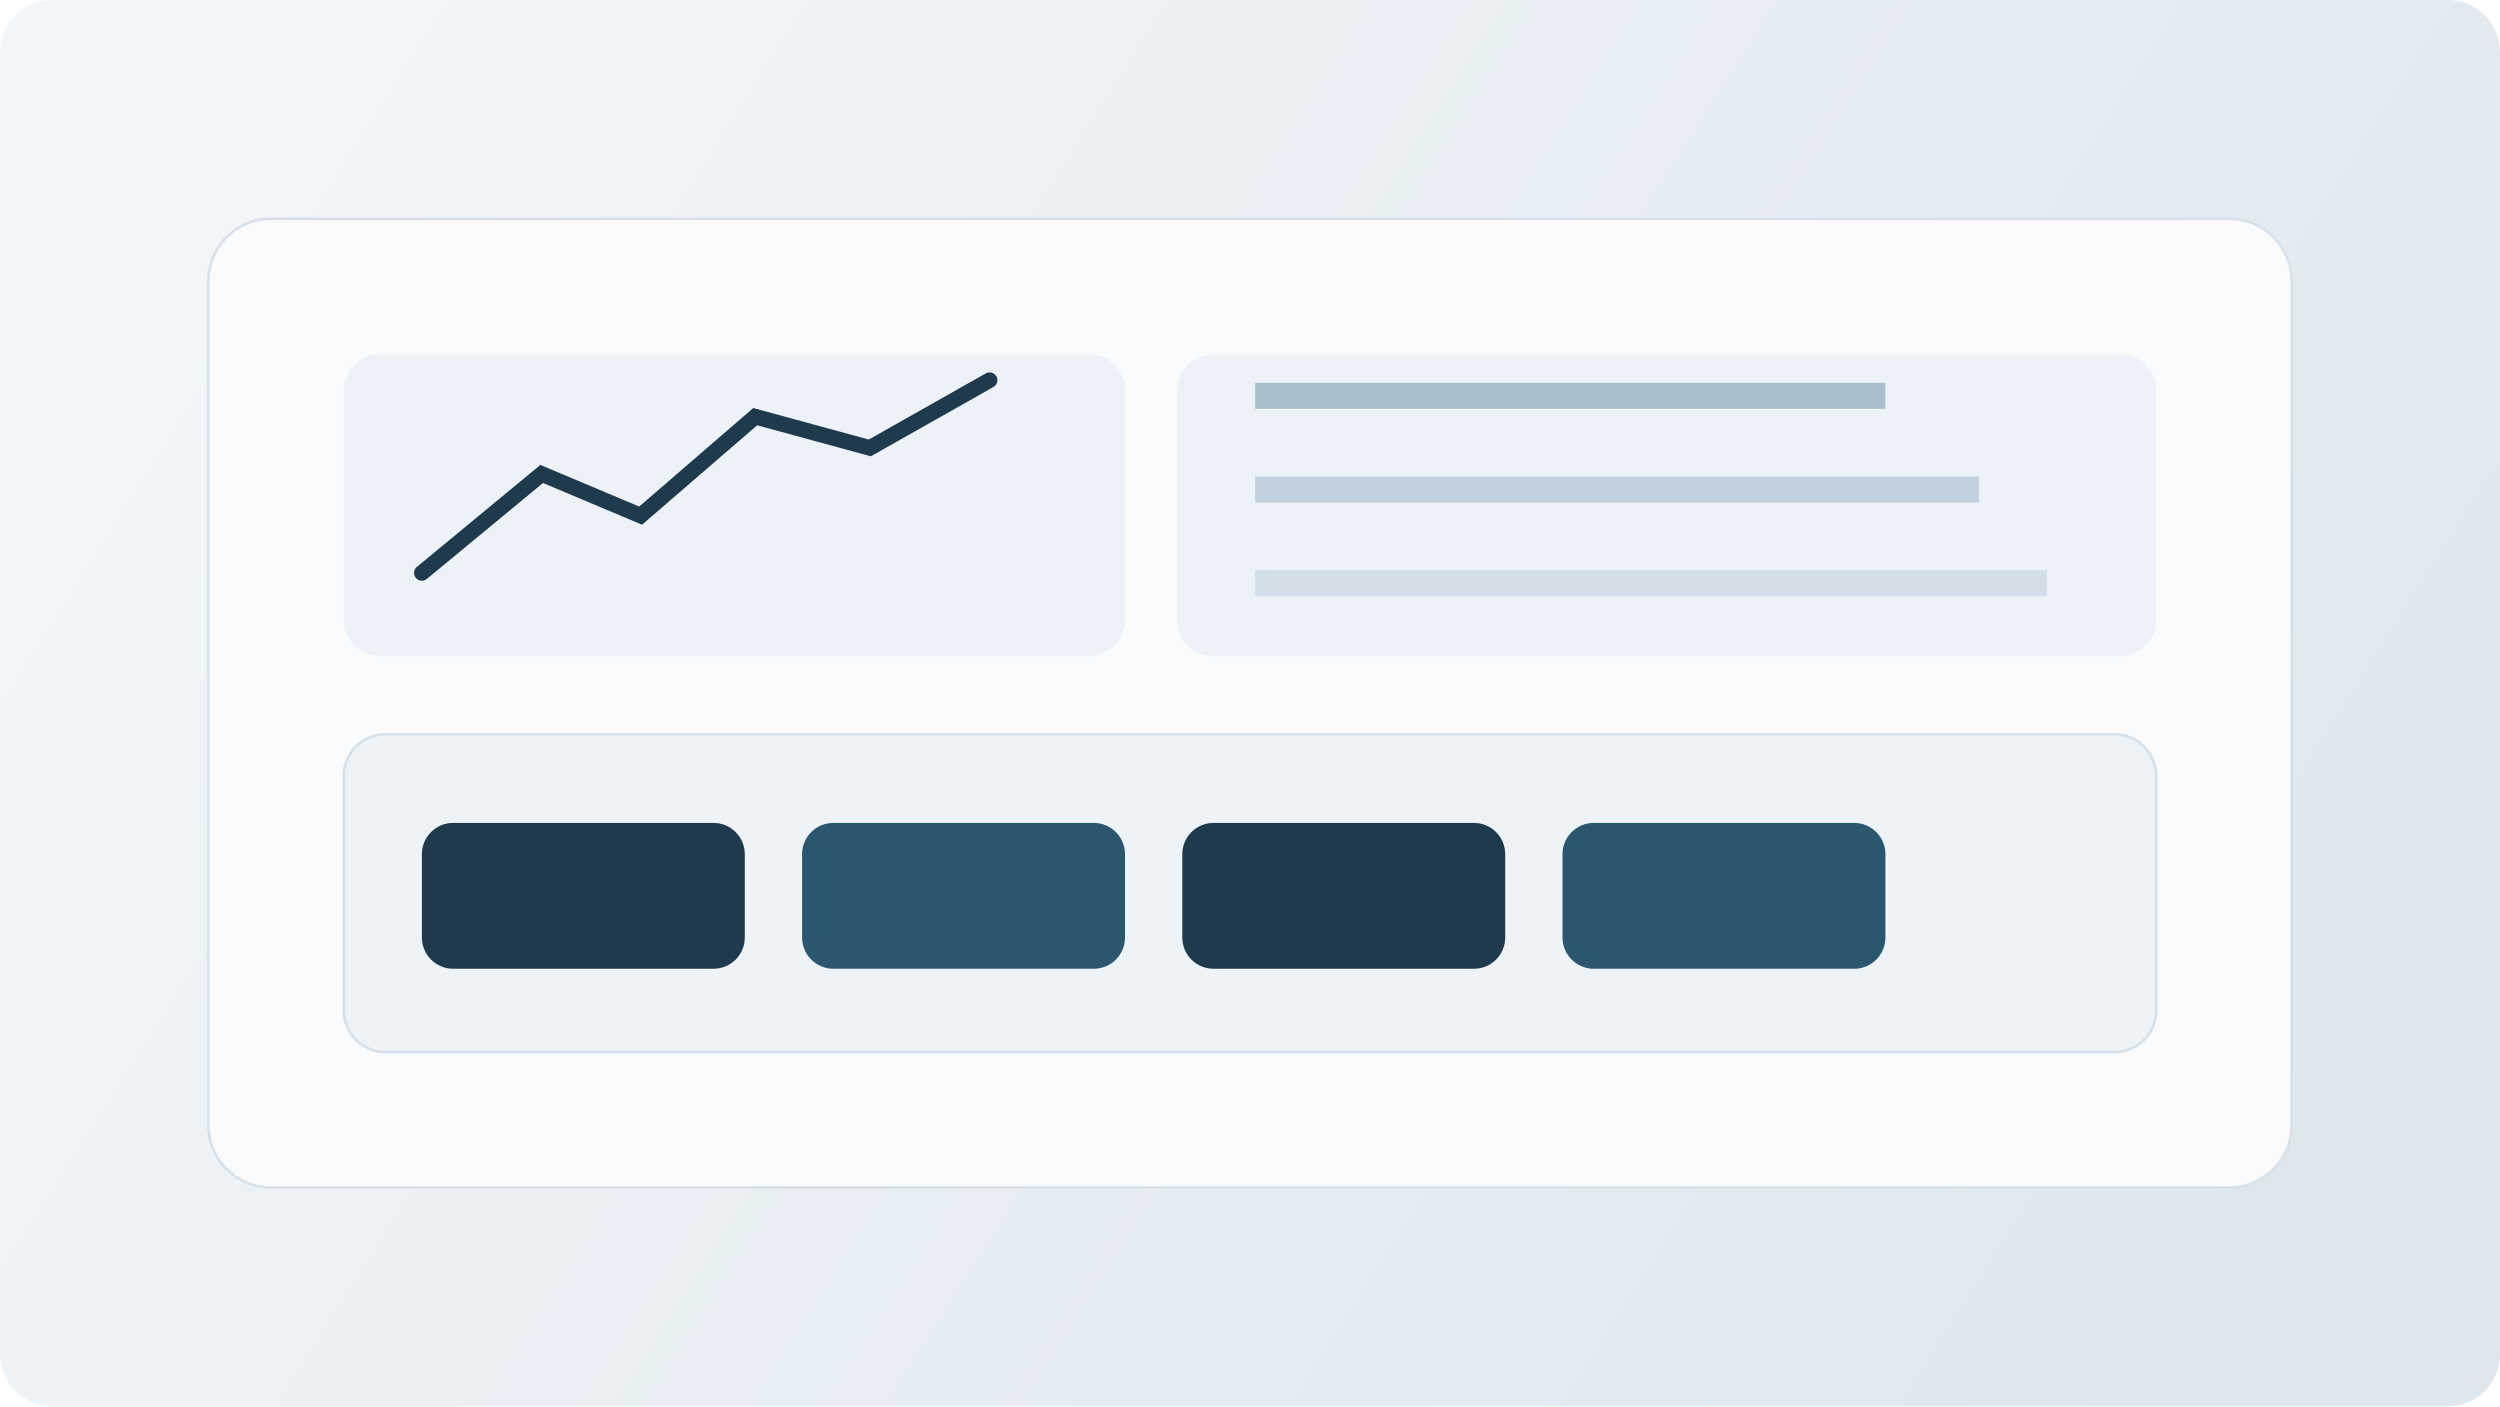
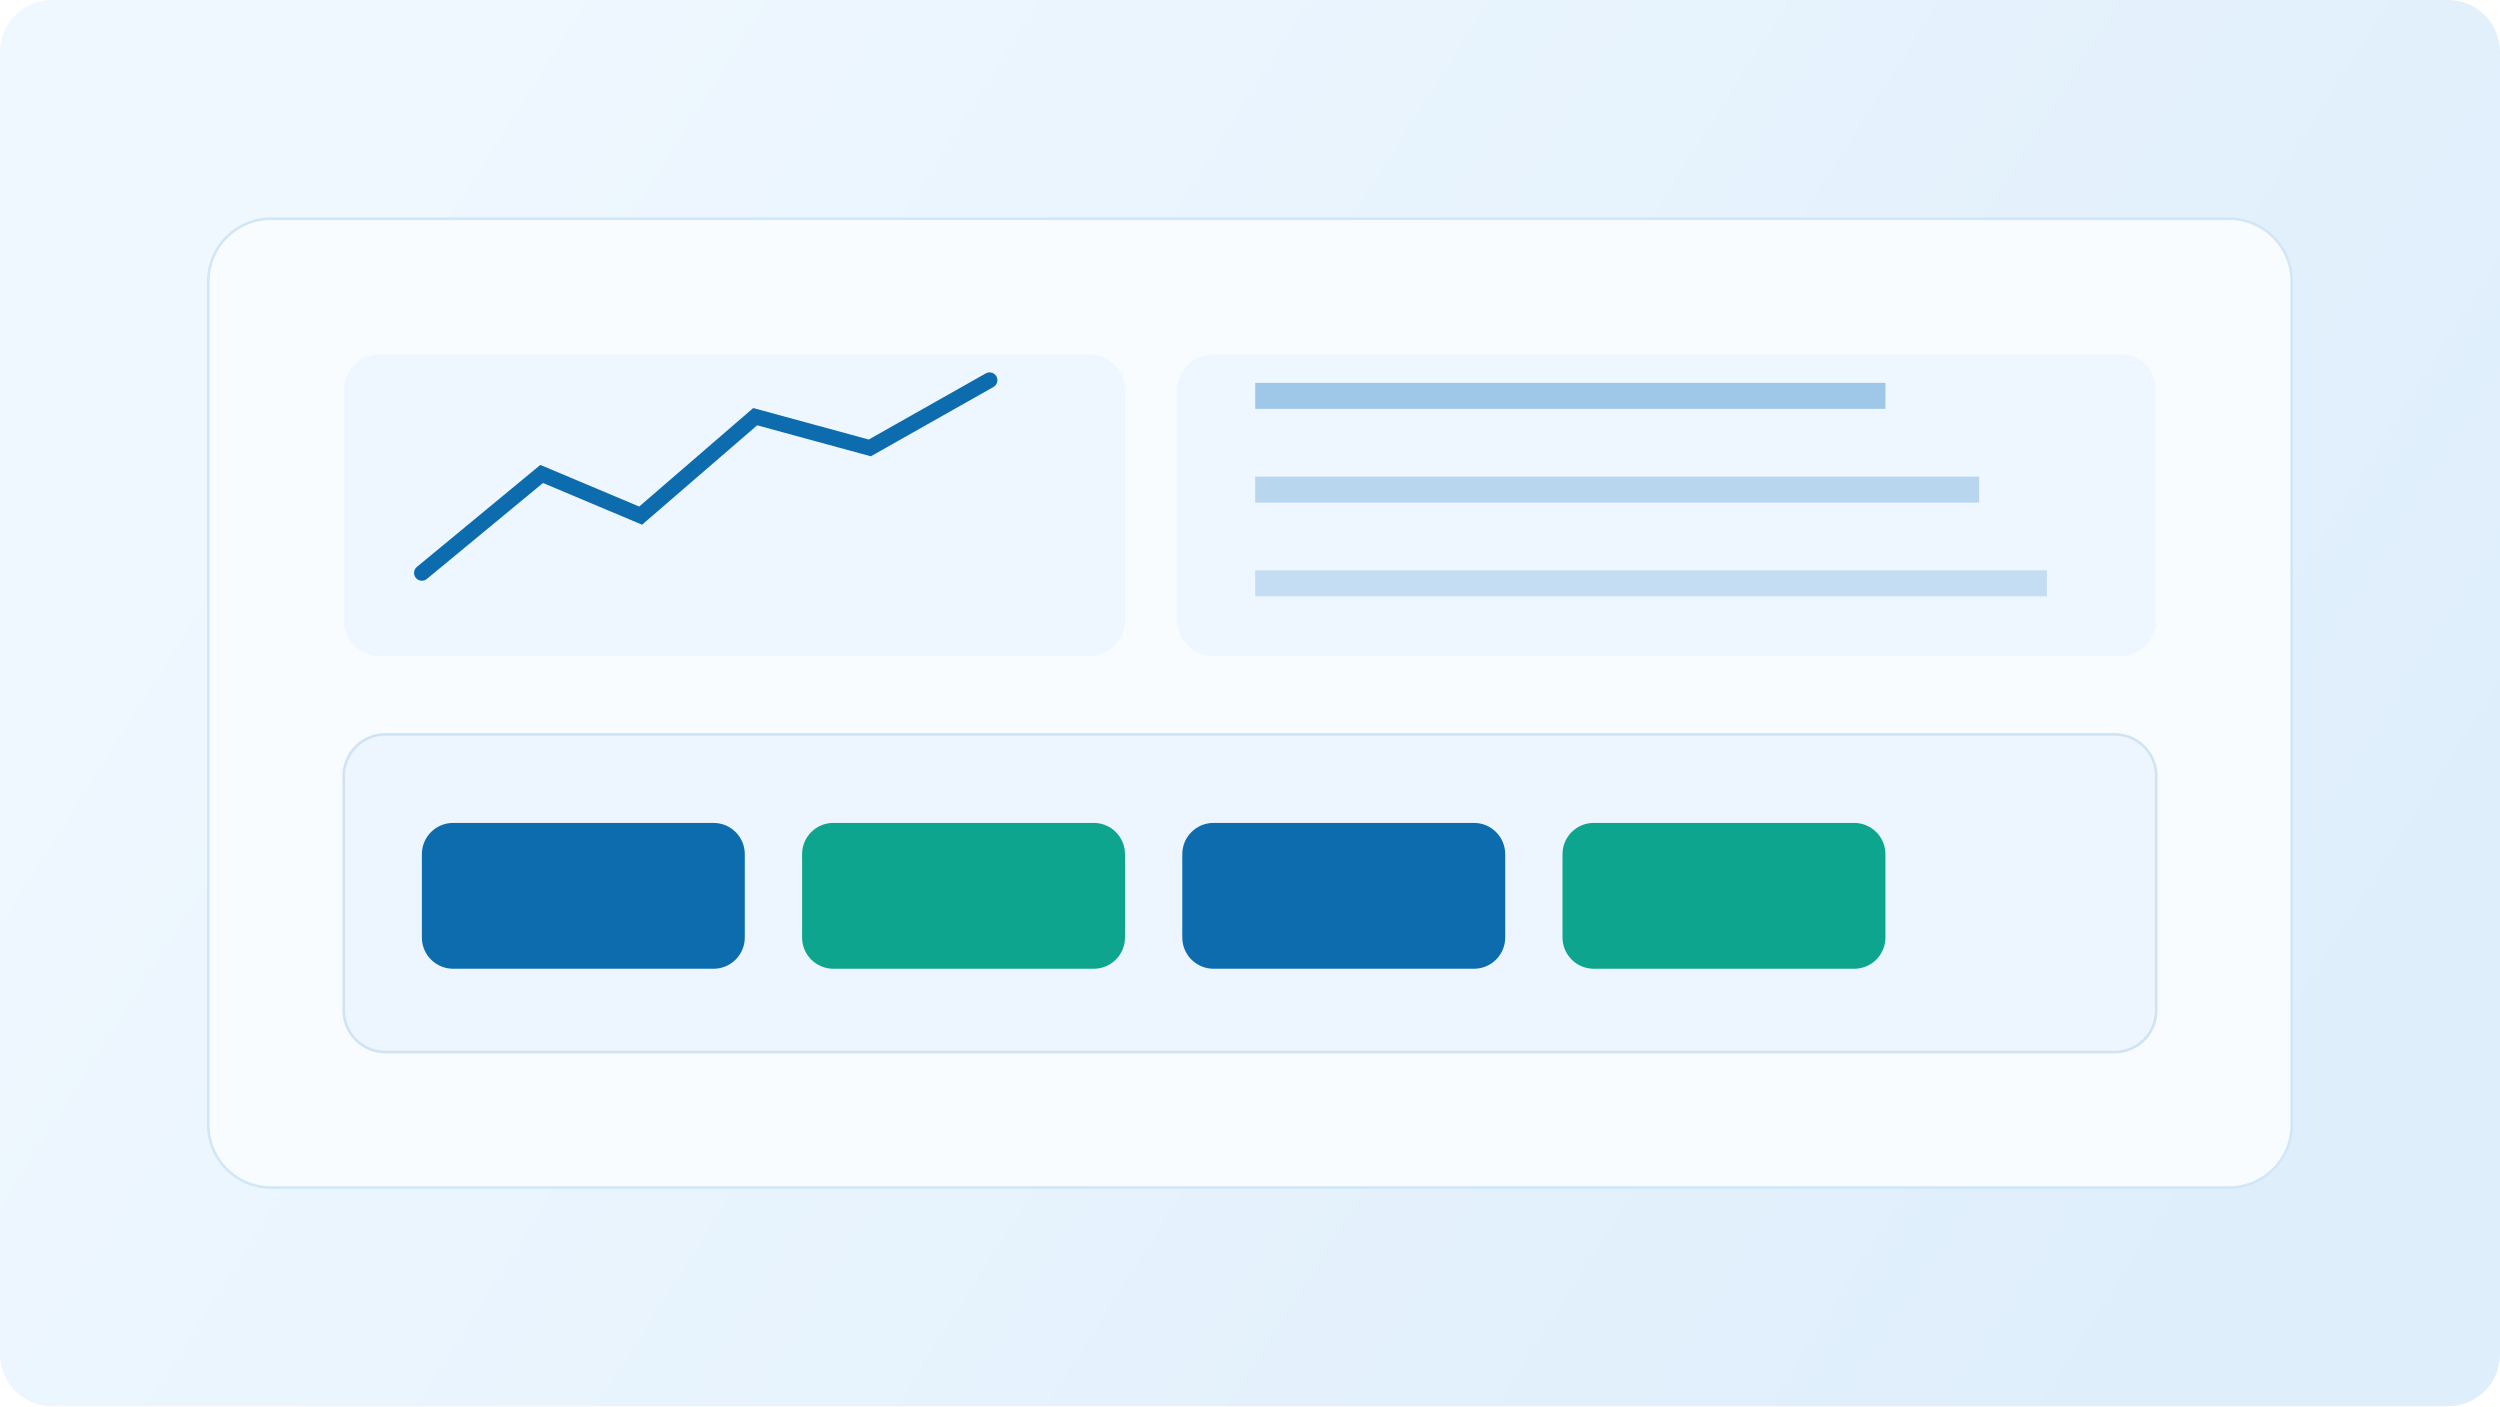
<svg xmlns="http://www.w3.org/2000/svg" width="960" height="540" viewBox="0 0 960 540" fill="none">
  <defs>
    <linearGradient id="g2" x1="120" y1="30" x2="860" y2="500" gradientUnits="userSpaceOnUse">
-       <stop stop-color="#F2F6F9" />
-       <stop offset="1" stop-color="#DEE7EE" />
+       <stop stop-color="#F0F8FF" />
+       <stop offset="1" stop-color="#DEEEFB" />
    </linearGradient>
  </defs>
  <rect width="960" height="540" rx="20" fill="url(#g2)" />
-   <rect x="80" y="84" width="800" height="372" rx="24" fill="#F9FBFD" stroke="#D8E1E9" />
-   <rect x="132" y="136" width="300" height="116" rx="14" fill="#ECF2F7" />
-   <rect x="452" y="136" width="376" height="116" rx="14" fill="#ECF2F7" />
-   <path d="M162 220L208 182L246 198L290 160L334 172L380 146" stroke="#1F3A4D" stroke-width="6" stroke-linecap="round" />
-   <path d="M482 224H786" stroke="#D2DEE8" stroke-width="10" />
-   <path d="M482 188H760" stroke="#C1D1DE" stroke-width="10" />
-   <path d="M482 152H724" stroke="#AABFCE" stroke-width="10" />
-   <rect x="132" y="282" width="696" height="122" rx="16" fill="#EEF3F7" stroke="#D6E0E8" />
-   <rect x="162" y="316" width="124" height="56" rx="12" fill="#1F3A4D" />
-   <rect x="308" y="316" width="124" height="56" rx="12" fill="#2A566F" />
-   <rect x="454" y="316" width="124" height="56" rx="12" fill="#1F3A4D" />
-   <rect x="600" y="316" width="124" height="56" rx="12" fill="#2A566F" />
+   <rect x="80" y="84" width="800" height="372" rx="24" fill="#F8FCFF" stroke="#D1E6F6" />
+   <rect x="132" y="136" width="300" height="116" rx="14" fill="#EEF7FF" />
+   <rect x="452" y="136" width="376" height="116" rx="14" fill="#EEF7FF" />
+   <path d="M162 220L208 182L246 198L290 160L334 172L380 146" stroke="#0C6CAE" stroke-width="6" stroke-linecap="round" />
+   <path d="M482 224H786" stroke="#C4DDF2" stroke-width="10" />
+   <path d="M482 188H760" stroke="#B8D6EE" stroke-width="10" />
+   <path d="M482 152H724" stroke="#9FC7E7" stroke-width="10" />
+   <rect x="132" y="282" width="696" height="122" rx="16" fill="#EDF6FF" stroke="#CFE3F2" />
+   <rect x="162" y="316" width="124" height="56" rx="12" fill="#0C6CAE" />
+   <rect x="308" y="316" width="124" height="56" rx="12" fill="#0EA58F" />
+   <rect x="454" y="316" width="124" height="56" rx="12" fill="#0C6CAE" />
+   <rect x="600" y="316" width="124" height="56" rx="12" fill="#0EA58F" />
</svg>
